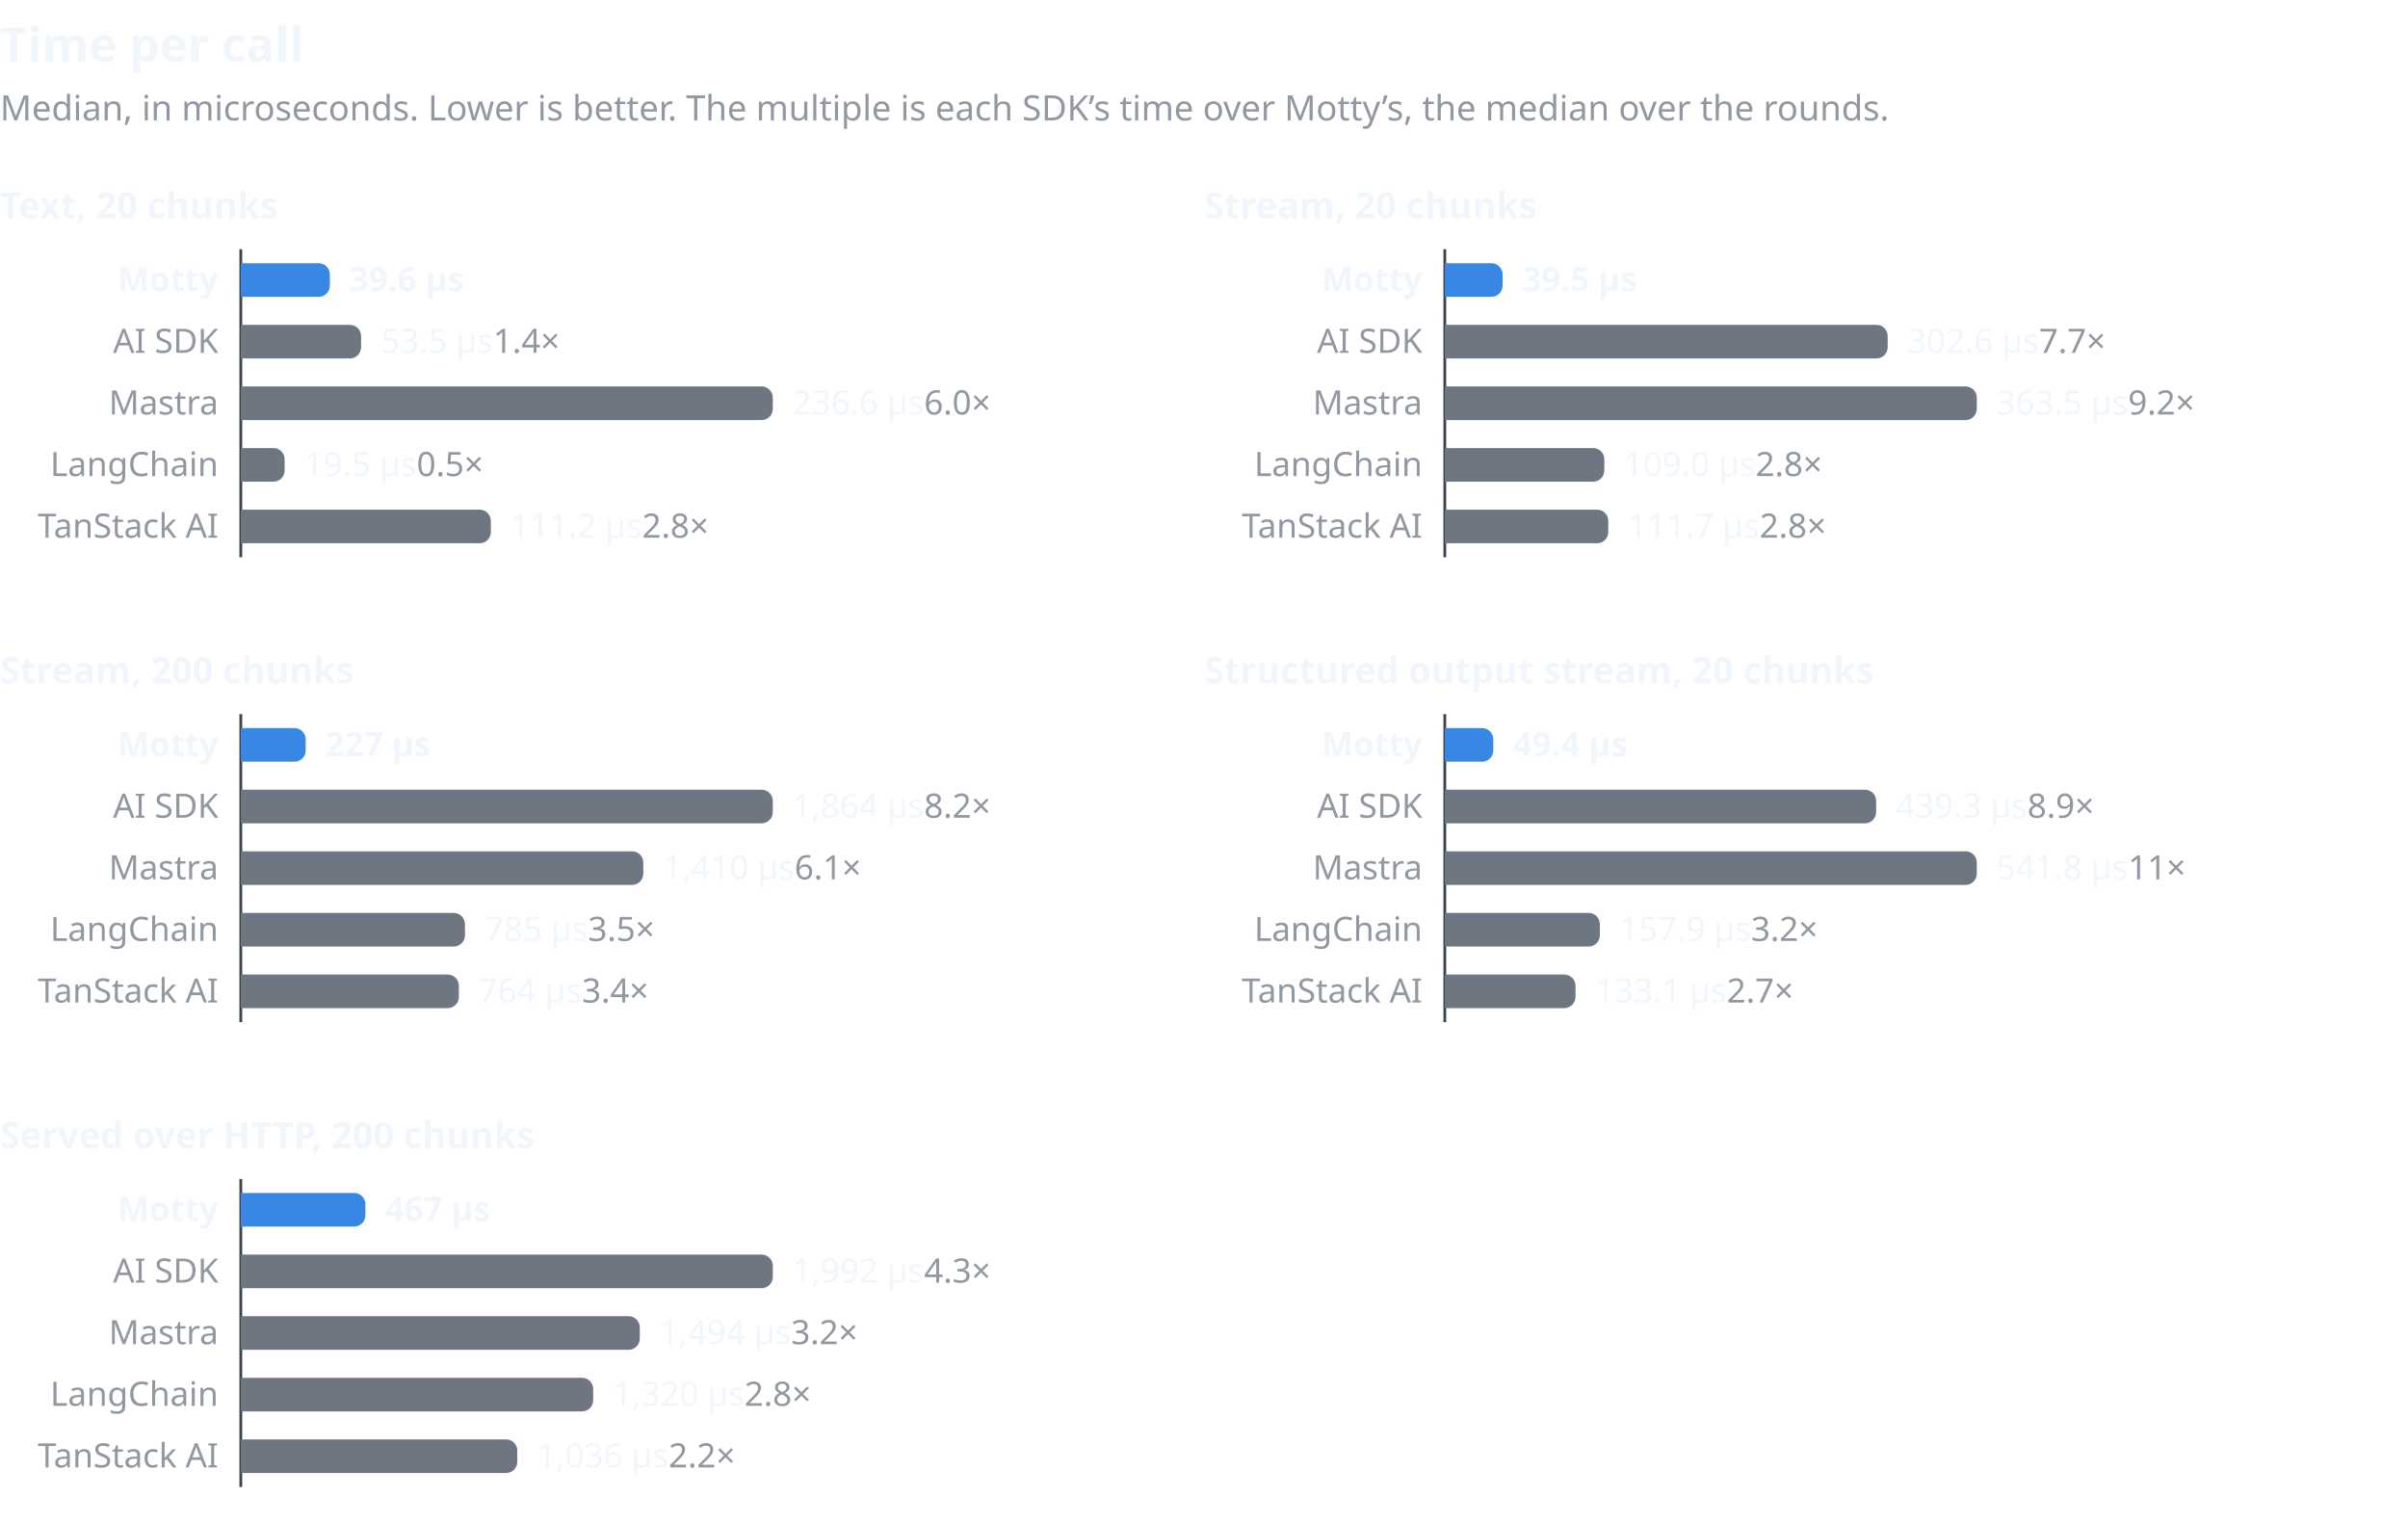
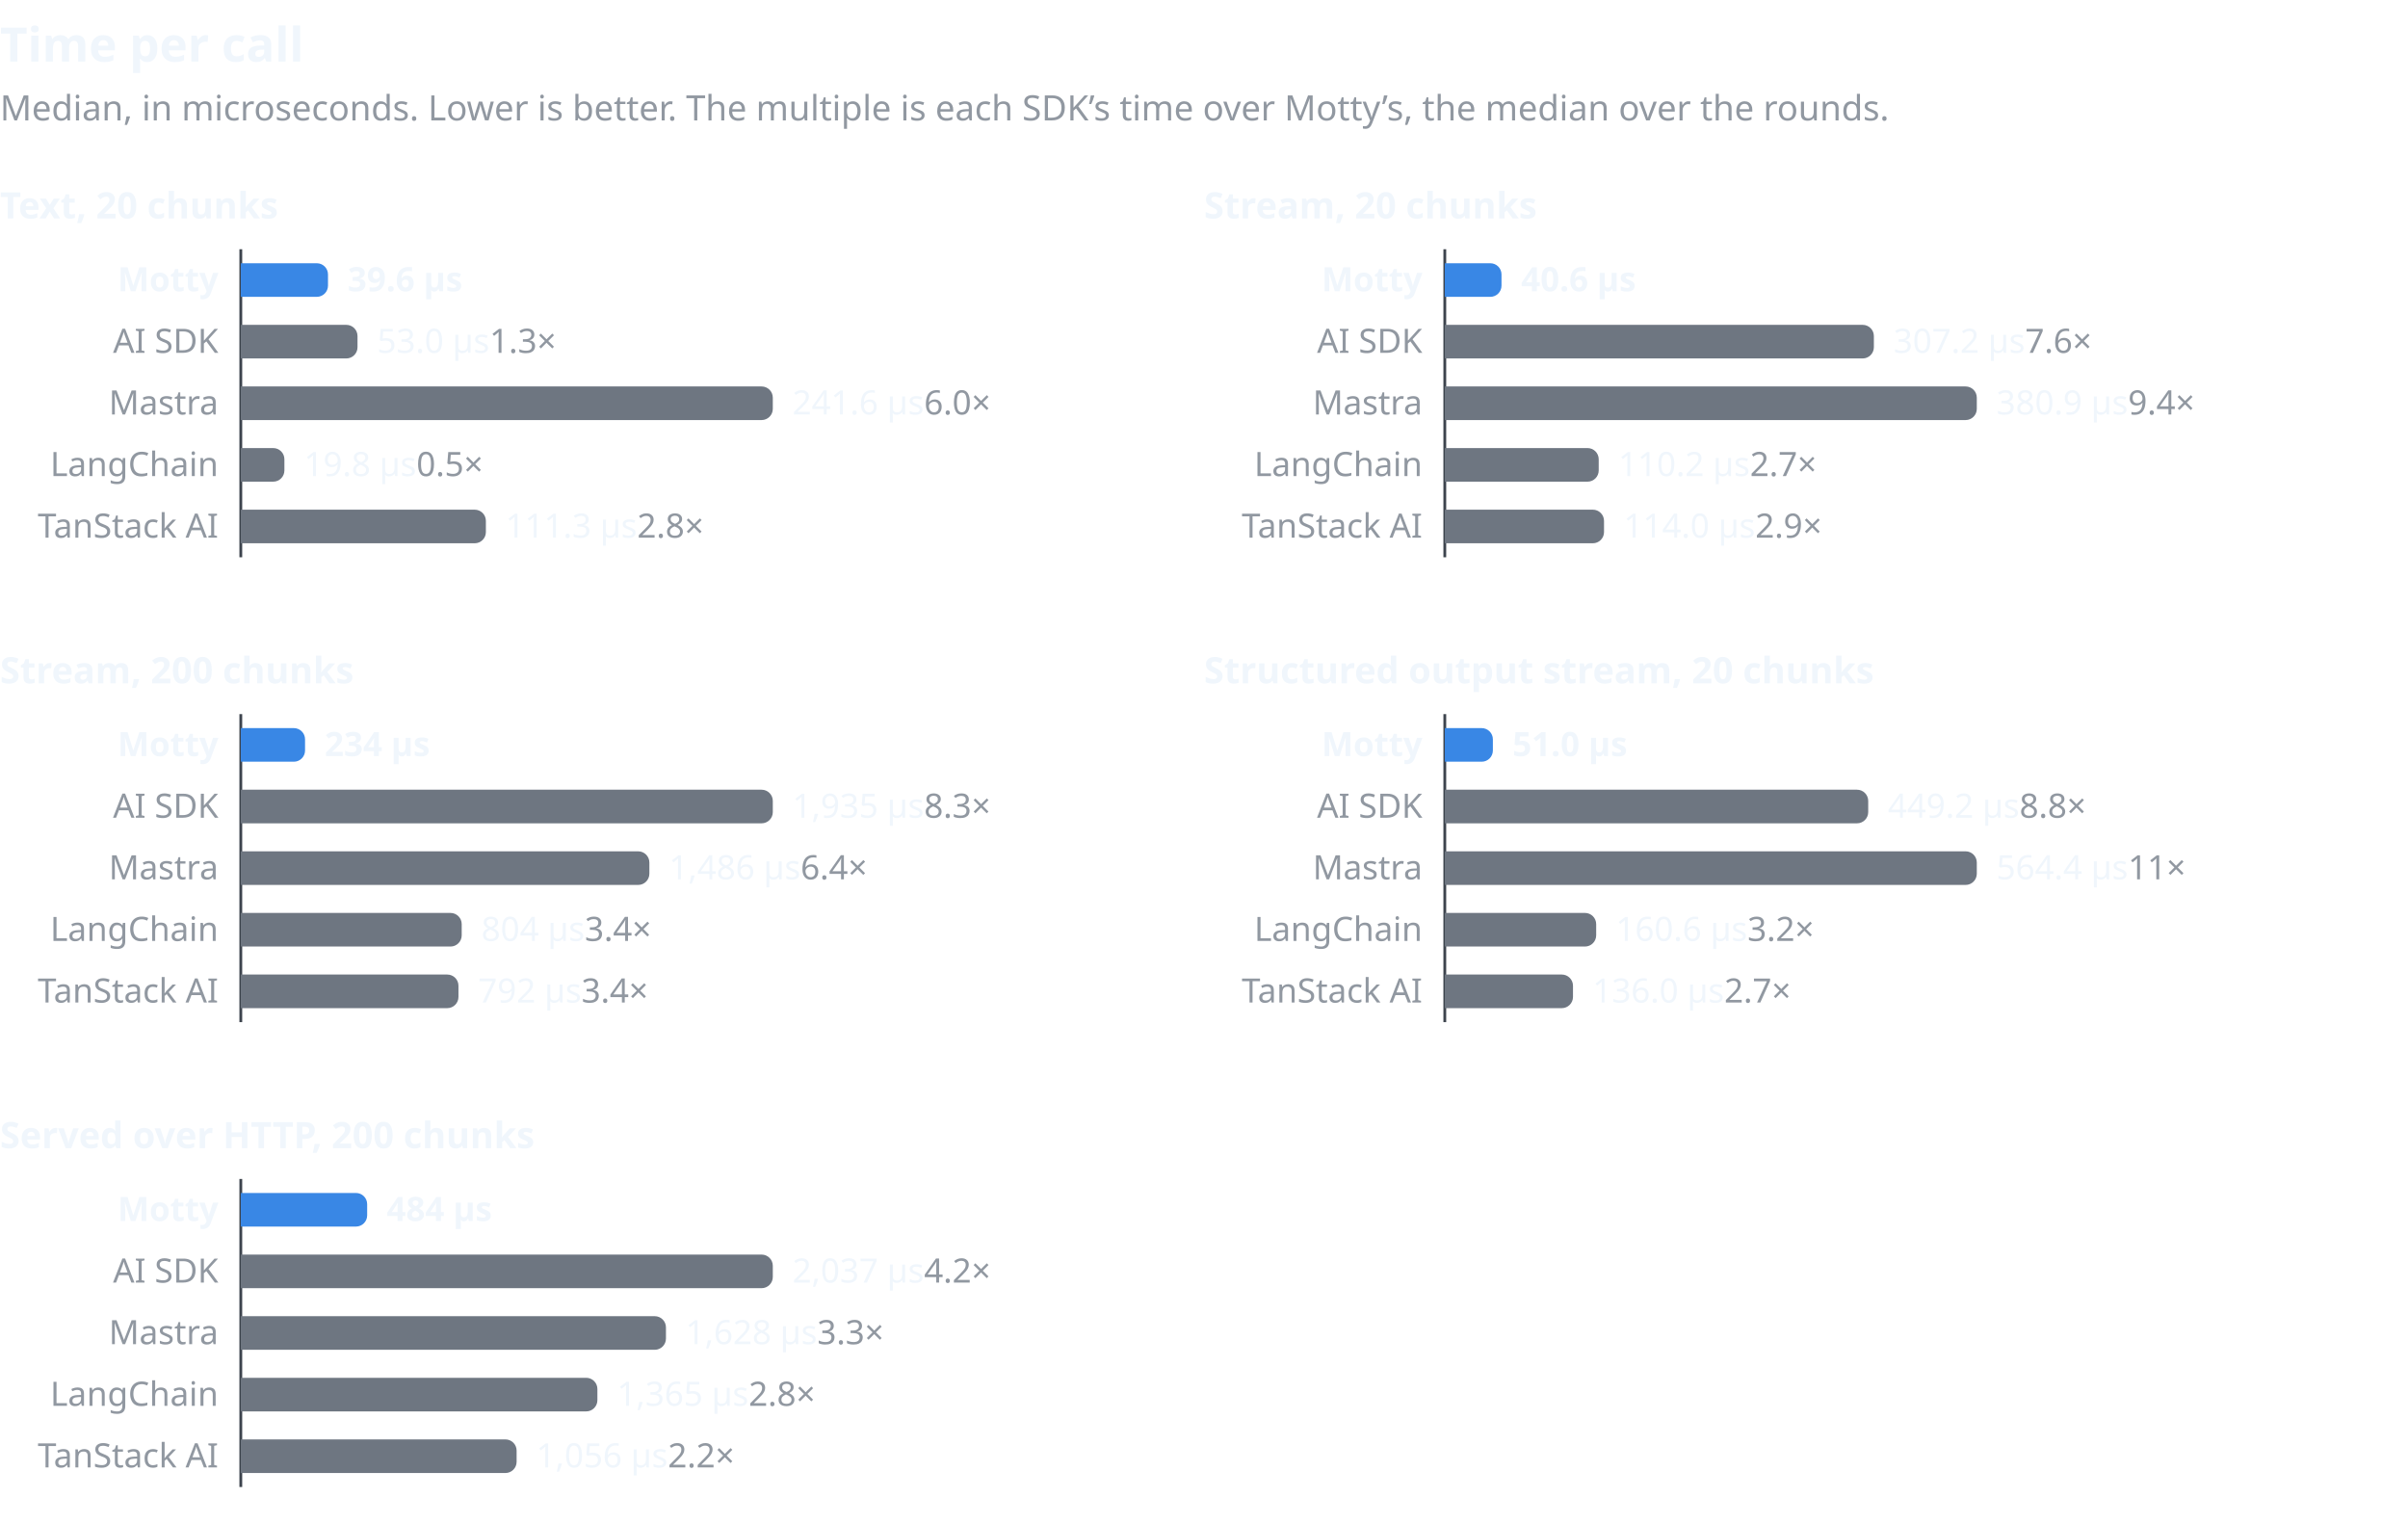
<svg xmlns="http://www.w3.org/2000/svg" viewBox="0 0 860 544" width="860" height="544" font-family="-apple-system,BlinkMacSystemFont,'Segoe UI','Noto Sans',Helvetica,Arial,sans-serif" role="img" aria-label="Time per call. Median, in microseconds. Lower is better. The multiple is each SDK’s time over Motty’s, the median over the rounds.">
  <text x="0" y="22" font-size="17" font-weight="600" fill="#f0f6fc">Time per call</text>
  <text x="0" y="43" font-size="12.5" fill="#9198a1">Median, in microseconds. Lower is better. The multiple is each SDK’s time over Motty’s, the median over the rounds.</text>
  <text x="0" y="78" font-size="13" font-weight="600" fill="#f0f6fc">Text, 20 chunks</text>
  <line x1="86" x2="86" y1="89" y2="199" stroke="#3d444d" stroke-width="1" />
  <text x="78" y="104" font-size="12" text-anchor="end" fill="#f0f6fc" font-weight="600">Motty</text>
-   <path d="M86 94h27.801a4 4 0 0 1 4 4v4a4 4 0 0 1 -4 4h-27.801z" fill="#3987e5" />
-   <text x="124.801" y="104" font-size="12" fill="#f0f6fc" font-weight="600">39.6 µs</text>
+   <path d="M86 94h27.142a4 4 0 0 1 4 4v4a4 4 0 0 1 -4 4h-27.142z" fill="#3987e5" />
+   <text x="124.142" y="104" font-size="12" fill="#f0f6fc" font-weight="600">39.6 µs</text>
  <text x="78" y="126" font-size="12" text-anchor="end" fill="#9198a1">AI SDK</text>
-   <path d="M86 116h38.963a4 4 0 0 1 4 4v4a4 4 0 0 1 -4 4h-38.963z" fill="#6e7681" />
-   <text x="135.963" y="126" font-size="12" fill="#f0f6fc">53.5 µs<tspan fill="#9198a1" font-weight="400">  1.4×</tspan>
+   <path d="M86 116h37.68a4 4 0 0 1 4 4v4a4 4 0 0 1 -4 4h-37.68z" fill="#6e7681" />
+   <text x="134.68" y="126" font-size="12" fill="#f0f6fc">53.0 µs<tspan fill="#9198a1" font-weight="400">  1.3×</tspan>
  </text>
  <text x="78" y="148" font-size="12" text-anchor="end" fill="#9198a1">Mastra</text>
  <path d="M86 138h186a4 4 0 0 1 4 4v4a4 4 0 0 1 -4 4h-186z" fill="#6e7681" />
-   <text x="283" y="148" font-size="12" fill="#f0f6fc">236.6 µs<tspan fill="#9198a1" font-weight="400">  6.0×</tspan>
+   <text x="283" y="148" font-size="12" fill="#f0f6fc">241.6 µs<tspan fill="#9198a1" font-weight="400">  6.0×</tspan>
  </text>
  <text x="78" y="170" font-size="12" text-anchor="end" fill="#9198a1">LangChain</text>
-   <path d="M86 160h11.659a4 4 0 0 1 4 4v4a4 4 0 0 1 -4 4h-11.659z" fill="#6e7681" />
-   <text x="108.659" y="170" font-size="12" fill="#f0f6fc">19.5 µs<tspan fill="#9198a1" font-weight="400">  0.5×</tspan>
+   <path d="M86 160h11.571a4 4 0 0 1 4 4v4a4 4 0 0 1 -4 4h-11.571z" fill="#6e7681" />
+   <text x="108.571" y="170" font-size="12" fill="#f0f6fc">19.8 µs<tspan fill="#9198a1" font-weight="400">  0.5×</tspan>
  </text>
  <text x="78" y="192" font-size="12" text-anchor="end" fill="#9198a1">TanStack AI</text>
-   <path d="M86 182h85.298a4 4 0 0 1 4 4v4a4 4 0 0 1 -4 4h-85.298z" fill="#6e7681" />
-   <text x="182.298" y="192" font-size="12" fill="#f0f6fc">111.2 µs<tspan fill="#9198a1" font-weight="400">  2.8×</tspan>
+   <path d="M86 182h83.529a4 4 0 0 1 4 4v4a4 4 0 0 1 -4 4h-83.529z" fill="#6e7681" />
+   <text x="180.529" y="192" font-size="12" fill="#f0f6fc">111.3 µs<tspan fill="#9198a1" font-weight="400">  2.8×</tspan>
  </text>
  <text x="430" y="78" font-size="13" font-weight="600" fill="#f0f6fc">Stream, 20 chunks</text>
  <line x1="516" x2="516" y1="89" y2="199" stroke="#3d444d" stroke-width="1" />
  <text x="508" y="104" font-size="12" text-anchor="end" fill="#f0f6fc" font-weight="600">Motty</text>
-   <path d="M516 94h16.646a4 4 0 0 1 4 4v4a4 4 0 0 1 -4 4h-16.646z" fill="#3987e5" />
-   <text x="543.646" y="104" font-size="12" fill="#f0f6fc" font-weight="600">39.5 µs</text>
+   <path d="M516 94h16.252a4 4 0 0 1 4 4v4a4 4 0 0 1 -4 4h-16.252z" fill="#3987e5" />
+   <text x="543.252" y="104" font-size="12" fill="#f0f6fc" font-weight="600">40.6 µs</text>
  <text x="508" y="126" font-size="12" text-anchor="end" fill="#9198a1">AI SDK</text>
-   <path d="M516 116h154.168a4 4 0 0 1 4 4v4a4 4 0 0 1 -4 4h-154.168z" fill="#6e7681" />
-   <text x="681.168" y="126" font-size="12" fill="#f0f6fc">302.6 µs<tspan fill="#9198a1" font-weight="400">  7.7×</tspan>
+   <path d="M516 116h149.237a4 4 0 0 1 4 4v4a4 4 0 0 1 -4 4h-149.237z" fill="#6e7681" />
+   <text x="676.237" y="126" font-size="12" fill="#f0f6fc">307.2 µs<tspan fill="#9198a1" font-weight="400">  7.6×</tspan>
  </text>
  <text x="508" y="148" font-size="12" text-anchor="end" fill="#9198a1">Mastra</text>
  <path d="M516 138h186a4 4 0 0 1 4 4v4a4 4 0 0 1 -4 4h-186z" fill="#6e7681" />
-   <text x="713" y="148" font-size="12" fill="#f0f6fc">363.5 µs<tspan fill="#9198a1" font-weight="400">  9.2×</tspan>
+   <text x="713" y="148" font-size="12" fill="#f0f6fc">380.9 µs<tspan fill="#9198a1" font-weight="400">  9.4×</tspan>
  </text>
  <text x="508" y="170" font-size="12" text-anchor="end" fill="#9198a1">LangChain</text>
-   <path d="M516 160h52.974a4 4 0 0 1 4 4v4a4 4 0 0 1 -4 4h-52.974z" fill="#6e7681" />
-   <text x="579.974" y="170" font-size="12" fill="#f0f6fc">109.0 µs<tspan fill="#9198a1" font-weight="400">  2.8×</tspan>
+   <path d="M516 160h50.97a4 4 0 0 1 4 4v4a4 4 0 0 1 -4 4h-50.97z" fill="#6e7681" />
+   <text x="577.97" y="170" font-size="12" fill="#f0f6fc">110.2 µs<tspan fill="#9198a1" font-weight="400">  2.7×</tspan>
  </text>
  <text x="508" y="192" font-size="12" text-anchor="end" fill="#9198a1">TanStack AI</text>
-   <path d="M516 182h54.385a4 4 0 0 1 4 4v4a4 4 0 0 1 -4 4h-54.385z" fill="#6e7681" />
-   <text x="581.385" y="192" font-size="12" fill="#f0f6fc">111.7 µs<tspan fill="#9198a1" font-weight="400">  2.8×</tspan>
+   <path d="M516 182h52.865a4 4 0 0 1 4 4v4a4 4 0 0 1 -4 4h-52.865z" fill="#6e7681" />
+   <text x="579.865" y="192" font-size="12" fill="#f0f6fc">114.0 µs<tspan fill="#9198a1" font-weight="400">  2.9×</tspan>
  </text>
  <text x="0" y="244" font-size="13" font-weight="600" fill="#f0f6fc">Stream, 200 chunks</text>
  <line x1="86" x2="86" y1="255" y2="365" stroke="#3d444d" stroke-width="1" />
  <text x="78" y="270" font-size="12" text-anchor="end" fill="#f0f6fc" font-weight="600">Motty</text>
-   <path d="M86 260h19.182a4 4 0 0 1 4 4v4a4 4 0 0 1 -4 4h-19.182z" fill="#3987e5" />
-   <text x="116.182" y="270" font-size="12" fill="#f0f6fc" font-weight="600">227 µs</text>
+   <path d="M86 260h18.944a4 4 0 0 1 4 4v4a4 4 0 0 1 -4 4h-18.944z" fill="#3987e5" />
+   <text x="115.944" y="270" font-size="12" fill="#f0f6fc" font-weight="600">234 µs</text>
  <text x="78" y="292" font-size="12" text-anchor="end" fill="#9198a1">AI SDK</text>
  <path d="M86 282h186a4 4 0 0 1 4 4v4a4 4 0 0 1 -4 4h-186z" fill="#6e7681" />
-   <text x="283" y="292" font-size="12" fill="#f0f6fc">1,864 µs<tspan fill="#9198a1" font-weight="400">  8.2×</tspan>
+   <text x="283" y="292" font-size="12" fill="#f0f6fc">1,935 µs<tspan fill="#9198a1" font-weight="400">  8.3×</tspan>
  </text>
  <text x="78" y="314" font-size="12" text-anchor="end" fill="#9198a1">Mastra</text>
-   <path d="M86 304h139.749a4 4 0 0 1 4 4v4a4 4 0 0 1 -4 4h-139.749z" fill="#6e7681" />
-   <text x="236.749" y="314" font-size="12" fill="#f0f6fc">1,410 µs<tspan fill="#9198a1" font-weight="400">  6.1×</tspan>
+   <path d="M86 304h141.919a4 4 0 0 1 4 4v4a4 4 0 0 1 -4 4h-141.919z" fill="#6e7681" />
+   <text x="238.919" y="314" font-size="12" fill="#f0f6fc">1,486 µs<tspan fill="#9198a1" font-weight="400">  6.4×</tspan>
  </text>
  <text x="78" y="336" font-size="12" text-anchor="end" fill="#9198a1">LangChain</text>
-   <path d="M86 326h76.055a4 4 0 0 1 4 4v4a4 4 0 0 1 -4 4h-76.055z" fill="#6e7681" />
-   <text x="173.055" y="336" font-size="12" fill="#f0f6fc">785 µs<tspan fill="#9198a1" font-weight="400">  3.5×</tspan>
+   <path d="M86 326h74.894a4 4 0 0 1 4 4v4a4 4 0 0 1 -4 4h-74.894z" fill="#6e7681" />
+   <text x="171.894" y="336" font-size="12" fill="#f0f6fc">804 µs<tspan fill="#9198a1" font-weight="400">  3.4×</tspan>
  </text>
  <text x="78" y="358" font-size="12" text-anchor="end" fill="#9198a1">TanStack AI</text>
-   <path d="M86 348h73.884a4 4 0 0 1 4 4v4a4 4 0 0 1 -4 4h-73.884z" fill="#6e7681" />
-   <text x="170.884" y="358" font-size="12" fill="#f0f6fc">764 µs<tspan fill="#9198a1" font-weight="400">  3.4×</tspan>
+   <path d="M86 348h73.736a4 4 0 0 1 4 4v4a4 4 0 0 1 -4 4h-73.736z" fill="#6e7681" />
+   <text x="170.736" y="358" font-size="12" fill="#f0f6fc">792 µs<tspan fill="#9198a1" font-weight="400">  3.4×</tspan>
  </text>
  <text x="430" y="244" font-size="13" font-weight="600" fill="#f0f6fc">Structured output stream, 20 chunks</text>
  <line x1="516" x2="516" y1="255" y2="365" stroke="#3d444d" stroke-width="1" />
  <text x="508" y="270" font-size="12" text-anchor="end" fill="#f0f6fc" font-weight="600">Motty</text>
-   <path d="M516 260h13.324a4 4 0 0 1 4 4v4a4 4 0 0 1 -4 4h-13.324z" fill="#3987e5" />
-   <text x="540.324" y="270" font-size="12" fill="#f0f6fc" font-weight="600">49.4 µs</text>
+   <path d="M516 260h13.169a4 4 0 0 1 4 4v4a4 4 0 0 1 -4 4h-13.169z" fill="#3987e5" />
+   <text x="540.169" y="270" font-size="12" fill="#f0f6fc" font-weight="600">51.0 µs</text>
  <text x="508" y="292" font-size="12" text-anchor="end" fill="#9198a1">AI SDK</text>
-   <path d="M516 282h150.055a4 4 0 0 1 4 4v4a4 4 0 0 1 -4 4h-150.055z" fill="#6e7681" />
-   <text x="677.055" y="292" font-size="12" fill="#f0f6fc">439.3 µs<tspan fill="#9198a1" font-weight="400">  8.9×</tspan>
+   <path d="M516 282h147.219a4 4 0 0 1 4 4v4a4 4 0 0 1 -4 4h-147.219z" fill="#6e7681" />
+   <text x="674.219" y="292" font-size="12" fill="#f0f6fc">449.2 µs<tspan fill="#9198a1" font-weight="400">  8.8×</tspan>
  </text>
  <text x="508" y="314" font-size="12" text-anchor="end" fill="#9198a1">Mastra</text>
  <path d="M516 304h186a4 4 0 0 1 4 4v4a4 4 0 0 1 -4 4h-186z" fill="#6e7681" />
-   <text x="713" y="314" font-size="12" fill="#f0f6fc">541.8 µs<tspan fill="#9198a1" font-weight="400">  11×</tspan>
+   <text x="713" y="314" font-size="12" fill="#f0f6fc">564.4 µs<tspan fill="#9198a1" font-weight="400">  11×</tspan>
  </text>
  <text x="508" y="336" font-size="12" text-anchor="end" fill="#9198a1">LangChain</text>
-   <path d="M516 326h51.373a4 4 0 0 1 4 4v4a4 4 0 0 1 -4 4h-51.373z" fill="#6e7681" />
-   <text x="578.373" y="336" font-size="12" fill="#f0f6fc">157.9 µs<tspan fill="#9198a1" font-weight="400">  3.2×</tspan>
+   <path d="M516 326h50.064a4 4 0 0 1 4 4v4a4 4 0 0 1 -4 4h-50.064z" fill="#6e7681" />
+   <text x="577.064" y="336" font-size="12" fill="#f0f6fc">160.6 µs<tspan fill="#9198a1" font-weight="400">  3.2×</tspan>
  </text>
  <text x="508" y="358" font-size="12" text-anchor="end" fill="#9198a1">TanStack AI</text>
-   <path d="M516 348h42.676a4 4 0 0 1 4 4v4a4 4 0 0 1 -4 4h-42.676z" fill="#6e7681" />
-   <text x="569.676" y="358" font-size="12" fill="#f0f6fc">133.1 µs<tspan fill="#9198a1" font-weight="400">  2.7×</tspan>
+   <path d="M516 348h41.783a4 4 0 0 1 4 4v4a4 4 0 0 1 -4 4h-41.783z" fill="#6e7681" />
+   <text x="568.783" y="358" font-size="12" fill="#f0f6fc">136.0 µs<tspan fill="#9198a1" font-weight="400">  2.7×</tspan>
  </text>
  <text x="0" y="410" font-size="13" font-weight="600" fill="#f0f6fc">Served over HTTP, 200 chunks</text>
  <line x1="86" x2="86" y1="421" y2="531" stroke="#3d444d" stroke-width="1" />
  <text x="78" y="436" font-size="12" text-anchor="end" fill="#f0f6fc" font-weight="600">Motty</text>
-   <path d="M86 426h40.496a4 4 0 0 1 4 4v4a4 4 0 0 1 -4 4h-40.496z" fill="#3987e5" />
-   <text x="137.496" y="436" font-size="12" fill="#f0f6fc" font-weight="600">467 µs</text>
+   <path d="M86 426h41.128a4 4 0 0 1 4 4v4a4 4 0 0 1 -4 4h-41.128z" fill="#3987e5" />
+   <text x="138.128" y="436" font-size="12" fill="#f0f6fc" font-weight="600">484 µs</text>
  <text x="78" y="458" font-size="12" text-anchor="end" fill="#9198a1">AI SDK</text>
  <path d="M86 448h186a4 4 0 0 1 4 4v4a4 4 0 0 1 -4 4h-186z" fill="#6e7681" />
-   <text x="283" y="458" font-size="12" fill="#f0f6fc">1,992 µs<tspan fill="#9198a1" font-weight="400">  4.3×</tspan>
+   <text x="283" y="458" font-size="12" fill="#f0f6fc">2,037 µs<tspan fill="#9198a1" font-weight="400">  4.2×</tspan>
  </text>
  <text x="78" y="480" font-size="12" text-anchor="end" fill="#9198a1">Mastra</text>
-   <path d="M86 470h138.5a4 4 0 0 1 4 4v4a4 4 0 0 1 -4 4h-138.5z" fill="#6e7681" />
-   <text x="235.5" y="480" font-size="12" fill="#f0f6fc">1,494 µs<tspan fill="#9198a1" font-weight="400">  3.2×</tspan>
+   <path d="M86 470h147.84a4 4 0 0 1 4 4v4a4 4 0 0 1 -4 4h-147.84z" fill="#6e7681" />
+   <text x="244.84" y="480" font-size="12" fill="#f0f6fc">1,628 µs<tspan fill="#9198a1" font-weight="400">  3.3×</tspan>
  </text>
  <text x="78" y="502" font-size="12" text-anchor="end" fill="#9198a1">LangChain</text>
-   <path d="M86 492h121.859a4 4 0 0 1 4 4v4a4 4 0 0 1 -4 4h-121.859z" fill="#6e7681" />
-   <text x="218.859" y="502" font-size="12" fill="#f0f6fc">1,320 µs<tspan fill="#9198a1" font-weight="400">  2.8×</tspan>
+   <path d="M86 492h123.354a4 4 0 0 1 4 4v4a4 4 0 0 1 -4 4h-123.354z" fill="#6e7681" />
+   <text x="220.354" y="502" font-size="12" fill="#f0f6fc">1,365 µs<tspan fill="#9198a1" font-weight="400">  2.8×</tspan>
  </text>
  <text x="78" y="524" font-size="12" text-anchor="end" fill="#9198a1">TanStack AI</text>
-   <path d="M86 514h94.748a4 4 0 0 1 4 4v4a4 4 0 0 1 -4 4h-94.748z" fill="#6e7681" />
-   <text x="191.748" y="524" font-size="12" fill="#f0f6fc">1,036 µs<tspan fill="#9198a1" font-weight="400">  2.2×</tspan>
+   <path d="M86 514h94.503a4 4 0 0 1 4 4v4a4 4 0 0 1 -4 4h-94.503z" fill="#6e7681" />
+   <text x="191.503" y="524" font-size="12" fill="#f0f6fc">1,056 µs<tspan fill="#9198a1" font-weight="400">  2.2×</tspan>
  </text>
</svg>
